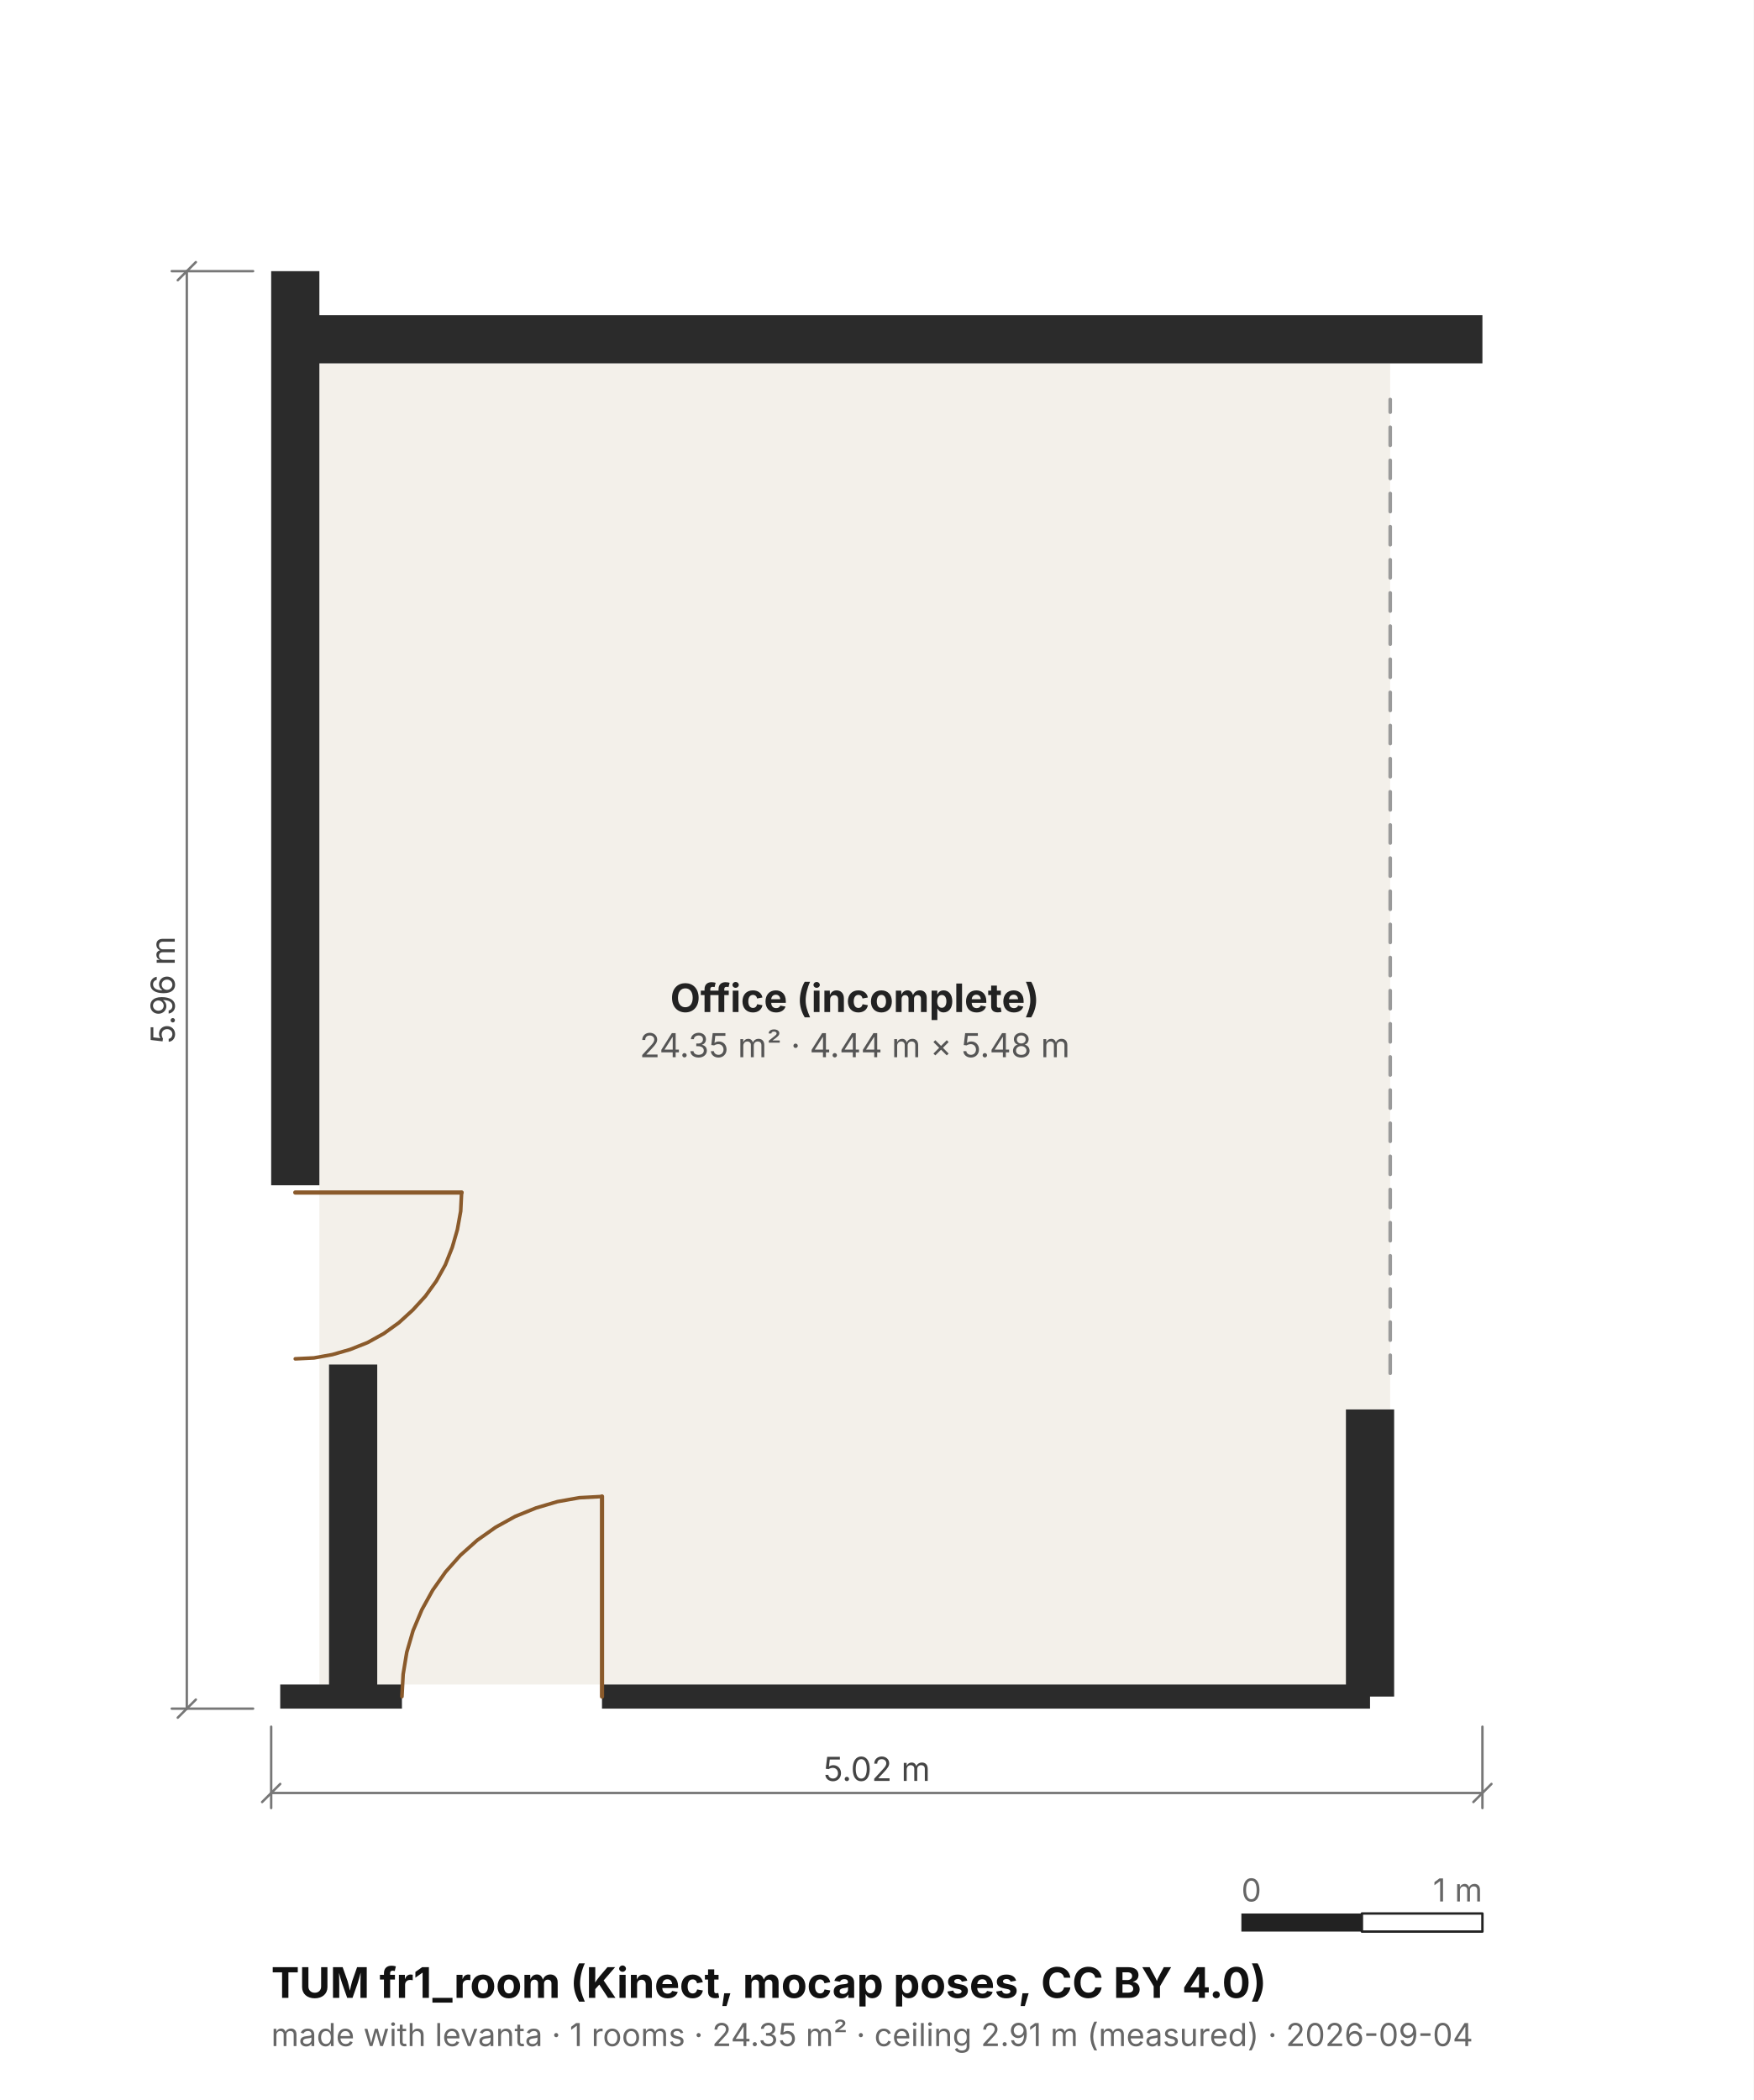
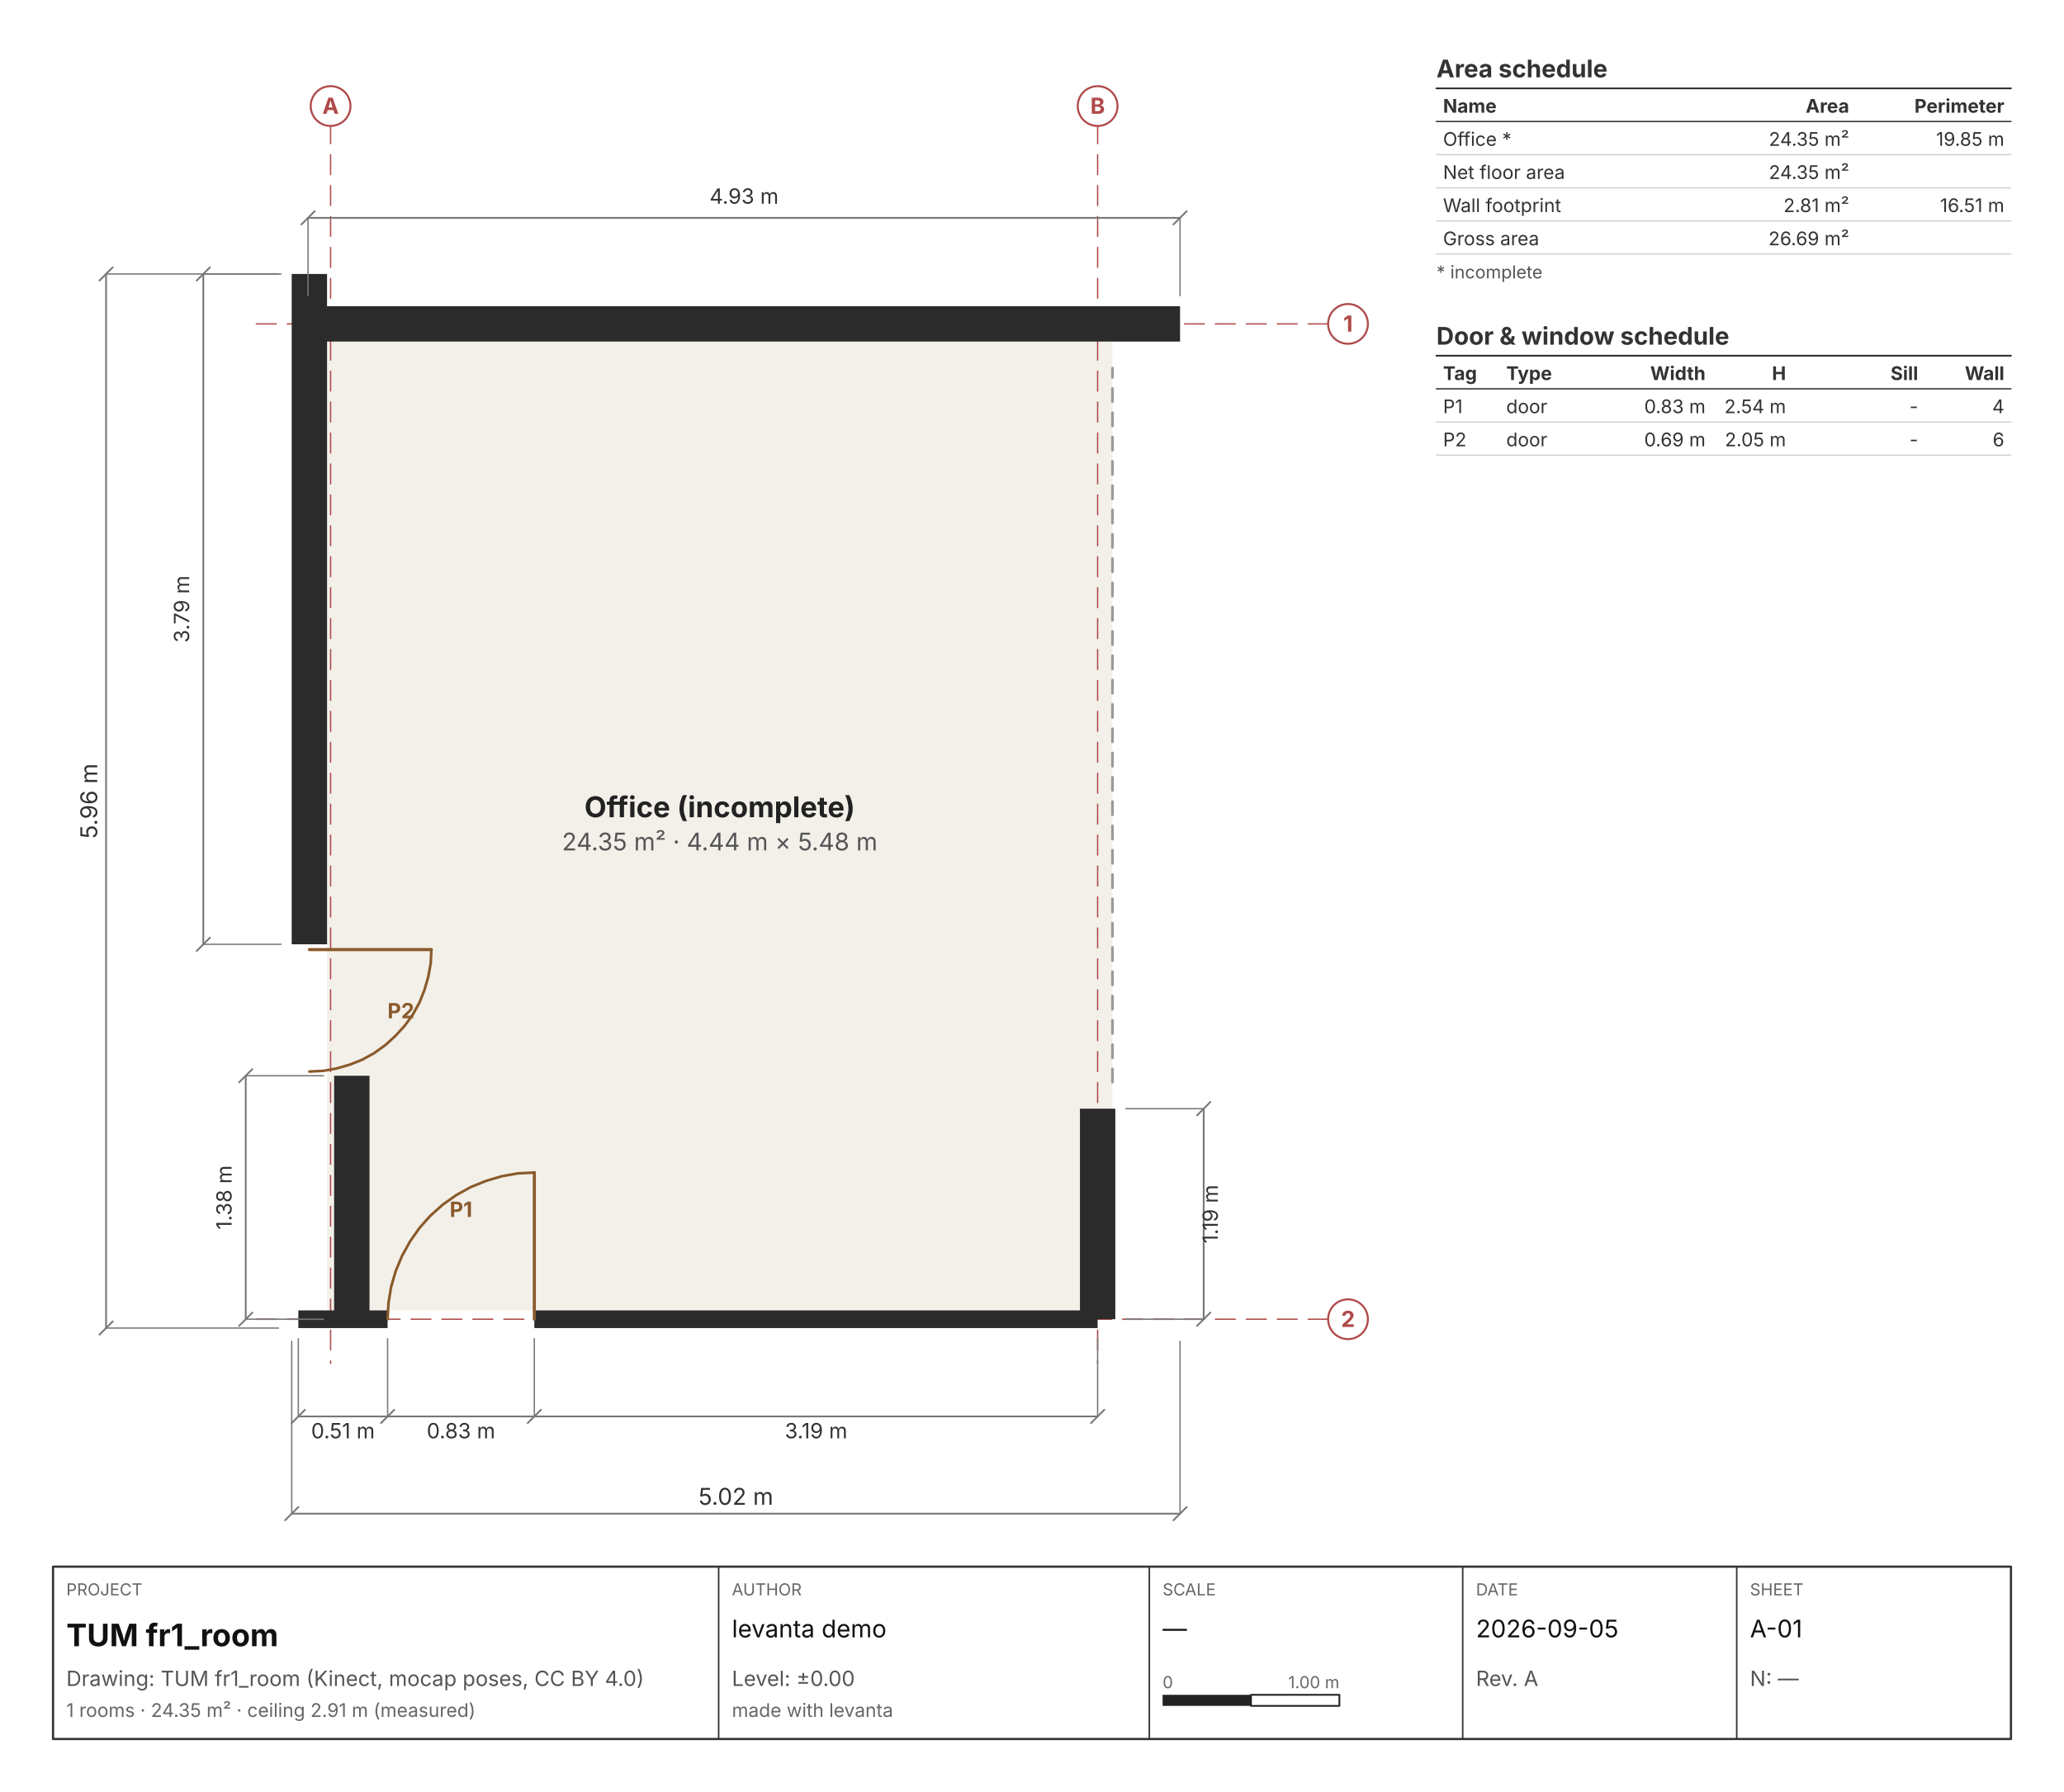
- <svg xmlns="http://www.w3.org/2000/svg" width="582" height="697" viewBox="0 0 582 697" font-family="Inter, 'Segoe UI', Helvetica, Arial, sans-serif">
-   <rect width="582" height="697" fill="#ffffff" />
-   <path class="room" d="M 106.0,559.1 461.4,559.1 461.4,120.6 106.0,120.6 Z" fill="#f3f0ea" />
-   <path class="open-edge" d="M 461.4,455.8 L 461.4,132.6" fill="none" stroke="#9a9a9a" stroke-width="1.2" stroke-linejoin="round" stroke-linecap="round" stroke-dasharray="6 5" />
-   <path class="wall" d="M 90.0,90.0 106.0,90.0 106.0,393.4 90.0,393.4 90.0,90.0 Z" fill="#2b2b2b" />
-   <path class="wall" d="M 109.2,452.9 125.2,452.9 125.2,563.1 109.2,563.1 109.2,452.9 Z" fill="#2b2b2b" />
-   <path class="wall" d="M 446.7,467.8 462.7,467.8 462.7,563.1 446.7,563.1 446.7,467.8 Z" fill="#2b2b2b" />
-   <path class="wall" d="M 93.0,559.1 133.4,559.1 133.4,567.1 93.0,567.1 93.0,559.1 Z" fill="#2b2b2b" />
-   <path class="wall" d="M 454.7,559.1 454.7,567.1 199.8,567.1 199.8,559.1 454.7,559.1 Z" fill="#2b2b2b" />
-   <path class="wall" d="M 97.4,120.6 97.4,104.6 492.0,104.6 492.0,120.6 97.4,120.6 Z" fill="#2b2b2b" />
-   <path class="door" d="M 199.8,563.1 L 199.8,496.7" fill="none" stroke="#8a5a2b" stroke-width="1.4" stroke-linejoin="round" stroke-linecap="round" />
-   <path class="door" d="M 199.8,496.7 L 192.3,497.1 L 185.0,498.4 L 177.9,500.5 L 171.0,503.3 L 164.5,506.9 L 158.4,511.2 L 152.8,516.2 L 147.9,521.7 L 143.6,527.8 L 140.0,534.3 L 137.1,541.2 L 135.0,548.4 L 133.8,555.7 L 133.4,563.1" fill="none" stroke="#8a5a2b" stroke-width="1.2" stroke-linejoin="round" stroke-linecap="round" />
-   <path class="door" d="M 98.0,395.8 L 153.2,395.8" fill="none" stroke="#8a5a2b" stroke-width="1.4" stroke-linejoin="round" stroke-linecap="round" />
-   <path class="door" d="M 153.2,395.8 L 152.9,402.0 L 151.8,408.1 L 150.1,414.0 L 147.8,419.8 L 144.8,425.2 L 141.2,430.2 L 137.0,434.8 L 132.4,439.0 L 127.4,442.6 L 122.0,445.6 L 116.2,447.9 L 110.3,449.6 L 104.2,450.7 L 98.0,451.0" fill="none" stroke="#8a5a2b" stroke-width="1.2" stroke-linejoin="round" stroke-linecap="round" />
-   <text class="label" x="283.7" y="335.9" font-size="13" text-anchor="middle" fill="#222222" font-weight="700">Office (incomplete)</text>
-   <text class="label" x="283.7" y="350.9" font-size="11" text-anchor="middle" fill="#555555">24.35 m² · 4.44 m × 5.48 m</text>
-   <path class="dim" d="M 90.0,573.1 L 90.0,600.1" fill="none" stroke="#777777" stroke-width="0.8" stroke-linejoin="round" stroke-linecap="round" />
-   <path class="dim" d="M 492.0,573.1 L 492.0,600.1" fill="none" stroke="#777777" stroke-width="0.8" stroke-linejoin="round" stroke-linecap="round" />
-   <path class="dim" d="M 90.0,595.1 L 492.0,595.1" fill="none" stroke="#777777" stroke-width="0.8" stroke-linejoin="round" stroke-linecap="round" />
-   <path class="dim" d="M 87.0,598.1 L 93.0,592.1" fill="none" stroke="#777777" stroke-width="0.8" stroke-linejoin="round" stroke-linecap="round" />
-   <path class="dim" d="M 489.0,598.1 L 495.0,592.1" fill="none" stroke="#777777" stroke-width="0.8" stroke-linejoin="round" stroke-linecap="round" />
-   <text class="dim" x="291.0" y="591.1" font-size="11" text-anchor="middle" fill="#444444">5.02 m</text>
-   <path class="dim" d="M 84.0,567.1 L 57.0,567.1" fill="none" stroke="#777777" stroke-width="0.8" stroke-linejoin="round" stroke-linecap="round" />
-   <path class="dim" d="M 84.0,90.0 L 57.0,90.0" fill="none" stroke="#777777" stroke-width="0.8" stroke-linejoin="round" stroke-linecap="round" />
-   <path class="dim" d="M 62.0,567.1 L 62.0,90.0" fill="none" stroke="#777777" stroke-width="0.8" stroke-linejoin="round" stroke-linecap="round" />
-   <path class="dim" d="M 59.0,570.1 L 65.0,564.1" fill="none" stroke="#777777" stroke-width="0.8" stroke-linejoin="round" stroke-linecap="round" />
-   <path class="dim" d="M 59.0,93.0 L 65.0,87.0" fill="none" stroke="#777777" stroke-width="0.8" stroke-linejoin="round" stroke-linecap="round" />
-   <text class="dim" x="58.0" y="328.6" font-size="11" text-anchor="middle" fill="#444444" transform="rotate(-90 58.0 328.6)">5.96 m</text>
-   <text class="title" x="90.0" y="663.1" font-size="14" text-anchor="start" fill="#111111" font-weight="700">TUM fr1_room (Kinect, mocap poses, CC BY 4.0)</text>
-   <text class="meta" x="90.0" y="679.1" font-size="10.5" text-anchor="start" fill="#666666">made with levanta · 1 rooms · 24.35 m² · ceiling 2.91 m (measured) · 2026-09-04</text>
-   <path d="M 412.0,635.1 452.0,635.1 452.0,641.1 412.0,641.1 Z" fill="#222" />
-   <path d="M 452.0,635.1 492.0,635.1 492.0,641.1 452.0,641.1 Z" fill="none" stroke="#222" stroke-width="0.8" stroke-linejoin="round" stroke-linecap="round" />
-   <text x="412.0" y="631.1" font-size="10.5" text-anchor="start" fill="#666666">0</text>
-   <text x="492.0" y="631.1" font-size="10.5" text-anchor="end" fill="#666666">1 m</text>
+ <svg xmlns="http://www.w3.org/2000/svg" width="934" height="811" viewBox="0 0 934 811" font-family="Inter, 'Segoe UI', Helvetica, Arial, sans-serif">
+   <rect width="934" height="811" fill="#ffffff" />
+   <path class="room" d="M 148.0,593.1 503.4,593.1 503.4,154.6 148.0,154.6 Z" fill="#f3f0ea" />
+   <path class="open-edge" d="M 503.4,489.8 L 503.4,166.6" fill="none" stroke="#9a9a9a" stroke-width="1.2" stroke-linejoin="round" stroke-linecap="round" stroke-dasharray="6 5" />
+   <path class="axis" d="M 149.6,56.0 L 149.6,617.1" fill="none" stroke="#b04a4a" stroke-width="0.6" stroke-linejoin="round" stroke-linecap="round" stroke-dasharray="9 5" />
+   <circle class="axis" cx="149.6" cy="48.0" r="9" fill="#ffffff" stroke="#b04a4a" stroke-width="0.9" />
+   <text class="axis" x="149.6" y="51.5" font-size="10" text-anchor="middle" fill="#b04a4a" font-weight="700">A</text>
+   <path class="axis" d="M 496.7,56.0 L 496.7,617.1" fill="none" stroke="#b04a4a" stroke-width="0.6" stroke-linejoin="round" stroke-linecap="round" stroke-dasharray="9 5" />
+   <circle class="axis" cx="496.7" cy="48.0" r="9" fill="#ffffff" stroke="#b04a4a" stroke-width="0.9" />
+   <text class="axis" x="496.7" y="51.5" font-size="10" text-anchor="middle" fill="#b04a4a" font-weight="700">B</text>
+   <path class="axis" d="M 116.0,146.6 L 602.0,146.6" fill="none" stroke="#b04a4a" stroke-width="0.6" stroke-linejoin="round" stroke-linecap="round" stroke-dasharray="9 5" />
+   <circle class="axis" cx="610.0" cy="146.6" r="9" fill="#ffffff" stroke="#b04a4a" stroke-width="0.9" />
+   <text class="axis" x="610.0" y="150.1" font-size="10" text-anchor="middle" fill="#b04a4a" font-weight="700">1</text>
+   <path class="axis" d="M 116.0,597.1 L 602.0,597.1" fill="none" stroke="#b04a4a" stroke-width="0.6" stroke-linejoin="round" stroke-linecap="round" stroke-dasharray="9 5" />
+   <circle class="axis" cx="610.0" cy="597.1" r="9" fill="#ffffff" stroke="#b04a4a" stroke-width="0.9" />
+   <text class="axis" x="610.0" y="600.6" font-size="10" text-anchor="middle" fill="#b04a4a" font-weight="700">2</text>
+   <path class="wall" d="M 132.0,124.0 148.0,124.0 148.0,427.4 132.0,427.4 132.0,124.0 Z" fill="#2b2b2b" />
+   <path class="wall" d="M 151.2,486.9 167.2,486.9 167.2,597.1 151.2,597.1 151.2,486.9 Z" fill="#2b2b2b" />
+   <path class="wall" d="M 488.7,501.8 504.7,501.8 504.7,597.1 488.7,597.1 488.7,501.8 Z" fill="#2b2b2b" />
+   <path class="wall" d="M 135.0,593.1 175.4,593.1 175.4,601.1 135.0,601.1 135.0,593.1 Z" fill="#2b2b2b" />
+   <path class="wall" d="M 496.7,593.1 496.7,601.1 241.8,601.1 241.8,593.1 496.7,593.1 Z" fill="#2b2b2b" />
+   <path class="wall" d="M 139.4,154.6 139.4,138.6 534.0,138.6 534.0,154.6 139.4,154.6 Z" fill="#2b2b2b" />
+   <path class="door" d="M 241.8,597.1 L 241.8,530.7" fill="none" stroke="#8a5a2b" stroke-width="1.4" stroke-linejoin="round" stroke-linecap="round" />
+   <path class="door" d="M 241.8,530.7 L 234.3,531.1 L 227.0,532.4 L 219.9,534.5 L 213.0,537.3 L 206.5,540.9 L 200.4,545.2 L 194.8,550.2 L 189.9,555.7 L 185.6,561.8 L 182.0,568.3 L 179.1,575.2 L 177.0,582.4 L 175.8,589.7 L 175.4,597.1" fill="none" stroke="#8a5a2b" stroke-width="1.2" stroke-linejoin="round" stroke-linecap="round" />
+   <text class="tag" x="208.6" y="550.8" font-size="9.5" text-anchor="middle" fill="#8a5a2b" font-weight="700">P1</text>
+   <path class="door" d="M 140.0,429.8 L 195.2,429.8" fill="none" stroke="#8a5a2b" stroke-width="1.4" stroke-linejoin="round" stroke-linecap="round" />
+   <path class="door" d="M 195.2,429.8 L 194.9,436.0 L 193.8,442.1 L 192.1,448.0 L 189.8,453.8 L 186.8,459.2 L 183.2,464.2 L 179.0,468.8 L 174.4,473.0 L 169.4,476.6 L 164.0,479.6 L 158.2,481.9 L 152.3,483.6 L 146.2,484.7 L 140.0,485.0" fill="none" stroke="#8a5a2b" stroke-width="1.2" stroke-linejoin="round" stroke-linecap="round" />
+   <text class="tag" x="181.4" y="460.9" font-size="9.5" text-anchor="middle" fill="#8a5a2b" font-weight="700">P2</text>
+   <text class="label" x="325.7" y="369.9" font-size="13" text-anchor="middle" fill="#222222" font-weight="700">Office (incomplete)</text>
+   <text class="label" x="325.7" y="384.9" font-size="11" text-anchor="middle" fill="#555555">24.35 m² · 4.44 m × 5.48 m</text>
+   <path class="dim-chain" d="M 92.0,427.4 L 92.0,124.0" fill="none" stroke="#777777" stroke-width="0.8" stroke-linejoin="round" stroke-linecap="round" />
+   <path class="dim-chain" d="M 127.2,427.4 L 92.0,427.4" fill="none" stroke="#777777" stroke-width="0.6" stroke-linejoin="round" stroke-linecap="round" />
+   <path class="dim" d="M 89.0,430.4 L 95.0,424.4" fill="none" stroke="#777777" stroke-width="0.8" stroke-linejoin="round" stroke-linecap="round" />
+   <path class="dim-chain" d="M 127.2,124.0 L 92.0,124.0" fill="none" stroke="#777777" stroke-width="0.6" stroke-linejoin="round" stroke-linecap="round" />
+   <path class="dim" d="M 89.0,127.0 L 95.0,121.0" fill="none" stroke="#777777" stroke-width="0.8" stroke-linejoin="round" stroke-linecap="round" />
+   <text class="dim-chain" x="85.6" y="275.7" font-size="9.5" text-anchor="middle" fill="#333333" transform="rotate(-90 85.6 275.7)">3.79 m</text>
+   <path class="dim-chain" d="M 111.2,597.1 L 111.2,486.9" fill="none" stroke="#777777" stroke-width="0.8" stroke-linejoin="round" stroke-linecap="round" />
+   <path class="dim-chain" d="M 146.4,597.1 L 111.2,597.1" fill="none" stroke="#777777" stroke-width="0.6" stroke-linejoin="round" stroke-linecap="round" />
+   <path class="dim" d="M 108.2,600.1 L 114.2,594.1" fill="none" stroke="#777777" stroke-width="0.8" stroke-linejoin="round" stroke-linecap="round" />
+   <path class="dim-chain" d="M 146.4,486.9 L 111.2,486.9" fill="none" stroke="#777777" stroke-width="0.6" stroke-linejoin="round" stroke-linecap="round" />
+   <path class="dim" d="M 108.2,489.9 L 114.2,483.9" fill="none" stroke="#777777" stroke-width="0.8" stroke-linejoin="round" stroke-linecap="round" />
+   <text class="dim-chain" x="104.8" y="542.0" font-size="9.5" text-anchor="middle" fill="#333333" transform="rotate(-90 104.8 542.0)">1.38 m</text>
+   <path class="dim-chain" d="M 544.7,597.1 L 544.7,501.8" fill="none" stroke="#777777" stroke-width="0.8" stroke-linejoin="round" stroke-linecap="round" />
+   <path class="dim-chain" d="M 509.5,597.1 L 544.7,597.1" fill="none" stroke="#777777" stroke-width="0.6" stroke-linejoin="round" stroke-linecap="round" />
+   <path class="dim" d="M 541.7,600.1 L 547.7,594.1" fill="none" stroke="#777777" stroke-width="0.8" stroke-linejoin="round" stroke-linecap="round" />
+   <path class="dim-chain" d="M 509.5,501.8 L 544.7,501.8" fill="none" stroke="#777777" stroke-width="0.6" stroke-linejoin="round" stroke-linecap="round" />
+   <path class="dim" d="M 541.7,504.8 L 547.7,498.8" fill="none" stroke="#777777" stroke-width="0.8" stroke-linejoin="round" stroke-linecap="round" />
+   <text class="dim-chain" x="551.1" y="549.5" font-size="9.5" text-anchor="middle" fill="#333333" transform="rotate(-90 551.1 549.5)">1.19 m</text>
+   <path class="dim-chain" d="M 496.7,641.1 L 135.0,641.1" fill="none" stroke="#777777" stroke-width="0.8" stroke-linejoin="round" stroke-linecap="round" />
+   <path class="dim-chain" d="M 496.7,605.9 L 496.7,641.1" fill="none" stroke="#777777" stroke-width="0.6" stroke-linejoin="round" stroke-linecap="round" />
+   <path class="dim" d="M 493.7,644.1 L 499.7,638.1" fill="none" stroke="#777777" stroke-width="0.8" stroke-linejoin="round" stroke-linecap="round" />
+   <path class="dim-chain" d="M 241.8,605.9 L 241.8,641.1" fill="none" stroke="#777777" stroke-width="0.6" stroke-linejoin="round" stroke-linecap="round" />
+   <path class="dim" d="M 238.8,644.1 L 244.8,638.1" fill="none" stroke="#777777" stroke-width="0.8" stroke-linejoin="round" stroke-linecap="round" />
+   <path class="dim-chain" d="M 175.4,605.9 L 175.4,641.1" fill="none" stroke="#777777" stroke-width="0.6" stroke-linejoin="round" stroke-linecap="round" />
+   <path class="dim" d="M 172.4,644.1 L 178.4,638.1" fill="none" stroke="#777777" stroke-width="0.8" stroke-linejoin="round" stroke-linecap="round" />
+   <path class="dim-chain" d="M 135.0,605.9 L 135.0,641.1" fill="none" stroke="#777777" stroke-width="0.6" stroke-linejoin="round" stroke-linecap="round" />
+   <path class="dim" d="M 132.0,644.1 L 138.0,638.1" fill="none" stroke="#777777" stroke-width="0.8" stroke-linejoin="round" stroke-linecap="round" />
+   <text class="dim-chain" x="369.3" y="651.0" font-size="9.5" text-anchor="middle" fill="#333333">3.19 m</text>
+   <text class="dim-chain" x="208.6" y="651.0" font-size="9.5" text-anchor="middle" fill="#333333">0.83 m</text>
+   <text class="dim-chain" x="155.2" y="651.0" font-size="9.5" text-anchor="middle" fill="#333333">0.51 m</text>
+   <path class="dim-chain" d="M 534.0,98.6 L 139.4,98.6" fill="none" stroke="#777777" stroke-width="0.8" stroke-linejoin="round" stroke-linecap="round" />
+   <path class="dim-chain" d="M 534.0,133.8 L 534.0,98.6" fill="none" stroke="#777777" stroke-width="0.6" stroke-linejoin="round" stroke-linecap="round" />
+   <path class="dim" d="M 531.0,101.6 L 537.0,95.6" fill="none" stroke="#777777" stroke-width="0.8" stroke-linejoin="round" stroke-linecap="round" />
+   <path class="dim-chain" d="M 139.4,133.8 L 139.4,98.6" fill="none" stroke="#777777" stroke-width="0.6" stroke-linejoin="round" stroke-linecap="round" />
+   <path class="dim" d="M 136.4,101.6 L 142.4,95.6" fill="none" stroke="#777777" stroke-width="0.8" stroke-linejoin="round" stroke-linecap="round" />
+   <text class="dim-chain" x="336.7" y="92.2" font-size="9.5" text-anchor="middle" fill="#333333">4.93 m</text>
+   <path class="dim" d="M 132.0,685.1 L 534.0,685.1" fill="none" stroke="#777777" stroke-width="0.8" stroke-linejoin="round" stroke-linecap="round" />
+   <path class="dim" d="M 132.0,607.1 L 132.0,685.1" fill="none" stroke="#777777" stroke-width="0.6" stroke-linejoin="round" stroke-linecap="round" />
+   <path class="dim" d="M 534.0,607.1 L 534.0,685.1" fill="none" stroke="#777777" stroke-width="0.6" stroke-linejoin="round" stroke-linecap="round" />
+   <path class="dim" d="M 129.0,688.1 L 135.0,682.1" fill="none" stroke="#777777" stroke-width="0.8" stroke-linejoin="round" stroke-linecap="round" />
+   <path class="dim" d="M 531.0,688.1 L 537.0,682.1" fill="none" stroke="#777777" stroke-width="0.8" stroke-linejoin="round" stroke-linecap="round" />
+   <text class="dim" x="333.0" y="681.1" font-size="10.5" text-anchor="middle" fill="#333333">5.02 m</text>
+   <path class="dim" d="M 48.0,601.1 L 48.0,124.0" fill="none" stroke="#777777" stroke-width="0.8" stroke-linejoin="round" stroke-linecap="round" />
+   <path class="dim" d="M 126.0,601.1 L 48.0,601.1" fill="none" stroke="#777777" stroke-width="0.6" stroke-linejoin="round" stroke-linecap="round" />
+   <path class="dim" d="M 126.0,124.0 L 48.0,124.0" fill="none" stroke="#777777" stroke-width="0.6" stroke-linejoin="round" stroke-linecap="round" />
+   <path class="dim" d="M 45.0,604.1 L 51.0,598.1" fill="none" stroke="#777777" stroke-width="0.8" stroke-linejoin="round" stroke-linecap="round" />
+   <path class="dim" d="M 45.0,127.0 L 51.0,121.0" fill="none" stroke="#777777" stroke-width="0.8" stroke-linejoin="round" stroke-linecap="round" />
+   <text class="dim" x="44.0" y="362.6" font-size="10.5" text-anchor="middle" fill="#333333" transform="rotate(-90 44.0 362.6)">5.96 m</text>
+   <text class="table" x="650.0" y="35.0" font-size="11" text-anchor="start" fill="#333333" font-weight="700">Area schedule</text>
+   <path class="table" d="M 650.0,40.0 L 910.0,40.0" fill="none" stroke="#333333" stroke-width="0.8" stroke-linejoin="round" stroke-linecap="round" />
+   <text class="table" x="653.0" y="51.0" font-size="8.5" text-anchor="start" fill="#333333" font-weight="700">Name</text>
+   <text class="table" x="836.8" y="51.0" font-size="8.5" text-anchor="end" fill="#333333" font-weight="700">Area</text>
+   <text class="table" x="907.0" y="51.0" font-size="8.5" text-anchor="end" fill="#333333" font-weight="700">Perimeter</text>
+   <path class="table" d="M 650.0,55.0 L 910.0,55.0" fill="none" stroke="#333333" stroke-width="0.6" stroke-linejoin="round" stroke-linecap="round" />
+   <text class="table" x="653.0" y="66.0" font-size="8.5" text-anchor="start" fill="#333333">Office *</text>
+   <text class="table" x="836.8" y="66.0" font-size="8.5" text-anchor="end" fill="#333333">24.35 m²</text>
+   <text class="table" x="907.0" y="66.0" font-size="8.5" text-anchor="end" fill="#333333">19.85 m</text>
+   <path class="table" d="M 650.0,70.0 L 910.0,70.0" fill="none" stroke="#cfcac2" stroke-width="0.5" stroke-linejoin="round" stroke-linecap="round" />
+   <text class="table" x="653.0" y="81.0" font-size="8.5" text-anchor="start" fill="#333333">Net floor area</text>
+   <text class="table" x="836.8" y="81.0" font-size="8.5" text-anchor="end" fill="#333333">24.35 m²</text>
+   <text class="table" x="907.0" y="81.0" font-size="8.5" text-anchor="end" fill="#333333" />
+   <path class="table" d="M 650.0,85.0 L 910.0,85.0" fill="none" stroke="#cfcac2" stroke-width="0.5" stroke-linejoin="round" stroke-linecap="round" />
+   <text class="table" x="653.0" y="96.0" font-size="8.5" text-anchor="start" fill="#333333">Wall footprint</text>
+   <text class="table" x="836.8" y="96.0" font-size="8.5" text-anchor="end" fill="#333333">2.81 m²</text>
+   <text class="table" x="907.0" y="96.0" font-size="8.5" text-anchor="end" fill="#333333">16.51 m</text>
+   <path class="table" d="M 650.0,100.0 L 910.0,100.0" fill="none" stroke="#cfcac2" stroke-width="0.5" stroke-linejoin="round" stroke-linecap="round" />
+   <text class="table" x="653.0" y="111.0" font-size="8.5" text-anchor="start" fill="#333333">Gross area</text>
+   <text class="table" x="836.8" y="111.0" font-size="8.5" text-anchor="end" fill="#333333">26.69 m²</text>
+   <text class="table" x="907.0" y="111.0" font-size="8.5" text-anchor="end" fill="#333333" />
+   <path class="table" d="M 650.0,115.0 L 910.0,115.0" fill="none" stroke="#cfcac2" stroke-width="0.5" stroke-linejoin="round" stroke-linecap="round" />
+   <text class="table" x="650.0" y="126.0" font-size="8" text-anchor="start" fill="#555555">* incomplete</text>
+   <text class="table" x="650.0" y="156.0" font-size="11" text-anchor="start" fill="#333333" font-weight="700">Door &amp; window schedule</text>
+   <path class="table" d="M 650.0,161.0 L 910.0,161.0" fill="none" stroke="#333333" stroke-width="0.8" stroke-linejoin="round" stroke-linecap="round" />
+   <text class="table" x="653.0" y="172.0" font-size="8.5" text-anchor="start" fill="#333333" font-weight="700">Tag</text>
+   <text class="table" x="681.6" y="172.0" font-size="8.5" text-anchor="start" fill="#333333" font-weight="700">Type</text>
+   <text class="table" x="771.8" y="172.0" font-size="8.5" text-anchor="end" fill="#333333" font-weight="700">Width</text>
+   <text class="table" x="808.2" y="172.0" font-size="8.5" text-anchor="end" fill="#333333" font-weight="700">H</text>
+   <text class="table" x="868.0" y="172.0" font-size="8.5" text-anchor="end" fill="#333333" font-weight="700">Sill</text>
+   <text class="table" x="907.0" y="172.0" font-size="8.5" text-anchor="end" fill="#333333" font-weight="700">Wall</text>
+   <path class="table" d="M 650.0,176.0 L 910.0,176.0" fill="none" stroke="#333333" stroke-width="0.6" stroke-linejoin="round" stroke-linecap="round" />
+   <text class="table" x="653.0" y="187.0" font-size="8.5" text-anchor="start" fill="#333333">P1</text>
+   <text class="table" x="681.6" y="187.0" font-size="8.5" text-anchor="start" fill="#333333">door</text>
+   <text class="table" x="771.8" y="187.0" font-size="8.5" text-anchor="end" fill="#333333">0.83 m</text>
+   <text class="table" x="808.2" y="187.0" font-size="8.5" text-anchor="end" fill="#333333">2.54 m</text>
+   <text class="table" x="868.0" y="187.0" font-size="8.5" text-anchor="end" fill="#333333">-</text>
+   <text class="table" x="907.0" y="187.0" font-size="8.5" text-anchor="end" fill="#333333">4</text>
+   <path class="table" d="M 650.0,191.0 L 910.0,191.0" fill="none" stroke="#cfcac2" stroke-width="0.5" stroke-linejoin="round" stroke-linecap="round" />
+   <text class="table" x="653.0" y="202.0" font-size="8.5" text-anchor="start" fill="#333333">P2</text>
+   <text class="table" x="681.6" y="202.0" font-size="8.5" text-anchor="start" fill="#333333">door</text>
+   <text class="table" x="771.8" y="202.0" font-size="8.5" text-anchor="end" fill="#333333">0.69 m</text>
+   <text class="table" x="808.2" y="202.0" font-size="8.5" text-anchor="end" fill="#333333">2.05 m</text>
+   <text class="table" x="868.0" y="202.0" font-size="8.5" text-anchor="end" fill="#333333">-</text>
+   <text class="table" x="907.0" y="202.0" font-size="8.5" text-anchor="end" fill="#333333">6</text>
+   <path class="table" d="M 650.0,206.0 L 910.0,206.0" fill="none" stroke="#cfcac2" stroke-width="0.5" stroke-linejoin="round" stroke-linecap="round" />
+   <path class="titleblock" d="M 24.0,709.1 910.0,709.1 910.0,787.1 24.0,787.1 Z" fill="#ffffff" stroke="#333" stroke-width="1" stroke-linejoin="round" stroke-linecap="round" />
+   <path class="titleblock" d="M 325.2,709.1 L 325.2,787.1" fill="none" stroke="#333" stroke-width="0.7" stroke-linejoin="round" stroke-linecap="round" />
+   <path class="titleblock" d="M 520.1,709.1 L 520.1,787.1" fill="none" stroke="#333" stroke-width="0.7" stroke-linejoin="round" stroke-linecap="round" />
+   <path class="titleblock" d="M 661.9,709.1 L 661.9,787.1" fill="none" stroke="#333" stroke-width="0.7" stroke-linejoin="round" stroke-linecap="round" />
+   <path class="titleblock" d="M 785.9,709.1 L 785.9,787.1" fill="none" stroke="#333" stroke-width="0.7" stroke-linejoin="round" stroke-linecap="round" />
+   <text class="titleblock" x="30.0" y="722.1" font-size="7.5" text-anchor="start" fill="#666666">PROJECT</text>
+   <text class="titleblock" x="30.0" y="745.1" font-size="14" text-anchor="start" fill="#111111" font-weight="700">TUM fr1_room</text>
+   <text class="titleblock" x="30.0" y="763.1" font-size="9.5" text-anchor="start" fill="#555555">Drawing: TUM fr1_room (Kinect, mocap poses, CC BY 4.0)</text>
+   <text class="titleblock" x="30.0" y="777.1" font-size="8.5" text-anchor="start" fill="#666666">1 rooms · 24.35 m² · ceiling 2.91 m (measured)</text>
+   <text class="titleblock" x="331.2" y="722.1" font-size="7.5" text-anchor="start" fill="#666666">AUTHOR</text>
+   <text class="titleblock" x="331.2" y="741.1" font-size="11" text-anchor="start" fill="#111111">levanta demo</text>
+   <text class="titleblock" x="331.2" y="763.1" font-size="9.5" text-anchor="start" fill="#555555">Level: ±0.00</text>
+   <text class="titleblock" x="331.2" y="777.1" font-size="8.5" text-anchor="start" fill="#666666">made with levanta</text>
+   <text class="titleblock" x="526.1" y="722.1" font-size="7.5" text-anchor="start" fill="#666666">SCALE</text>
+   <text class="titleblock" x="526.1" y="741.1" font-size="11" text-anchor="start" fill="#111111">—</text>
+   <path class="titleblock" d="M 526.1,767.1 566.1,767.1 566.1,772.1 526.1,772.1 Z" fill="#222" />
+   <path class="titleblock" d="M 566.1,767.1 606.1,767.1 606.1,772.1 566.1,772.1 Z" fill="none" stroke="#222" stroke-width="0.8" stroke-linejoin="round" stroke-linecap="round" />
+   <text class="titleblock" x="526.1" y="764.1" font-size="7.5" text-anchor="start" fill="#666666">0</text>
+   <text class="titleblock" x="606.1" y="764.1" font-size="7.5" text-anchor="end" fill="#666666">1.00 m</text>
+   <text class="titleblock" x="667.9" y="722.1" font-size="7.5" text-anchor="start" fill="#666666">DATE</text>
+   <text class="titleblock" x="667.9" y="741.1" font-size="11" text-anchor="start" fill="#111111">2026-09-05</text>
+   <text class="titleblock" x="667.9" y="763.1" font-size="9.5" text-anchor="start" fill="#555555">Rev. A</text>
+   <text class="titleblock" x="791.9" y="722.1" font-size="7.5" text-anchor="start" fill="#666666">SHEET</text>
+   <text class="titleblock" x="791.9" y="741.1" font-size="11" text-anchor="start" fill="#111111">A-01</text>
+   <text class="titleblock" x="791.9" y="763.1" font-size="9.5" text-anchor="start" fill="#555555">N: —</text>
</svg>
